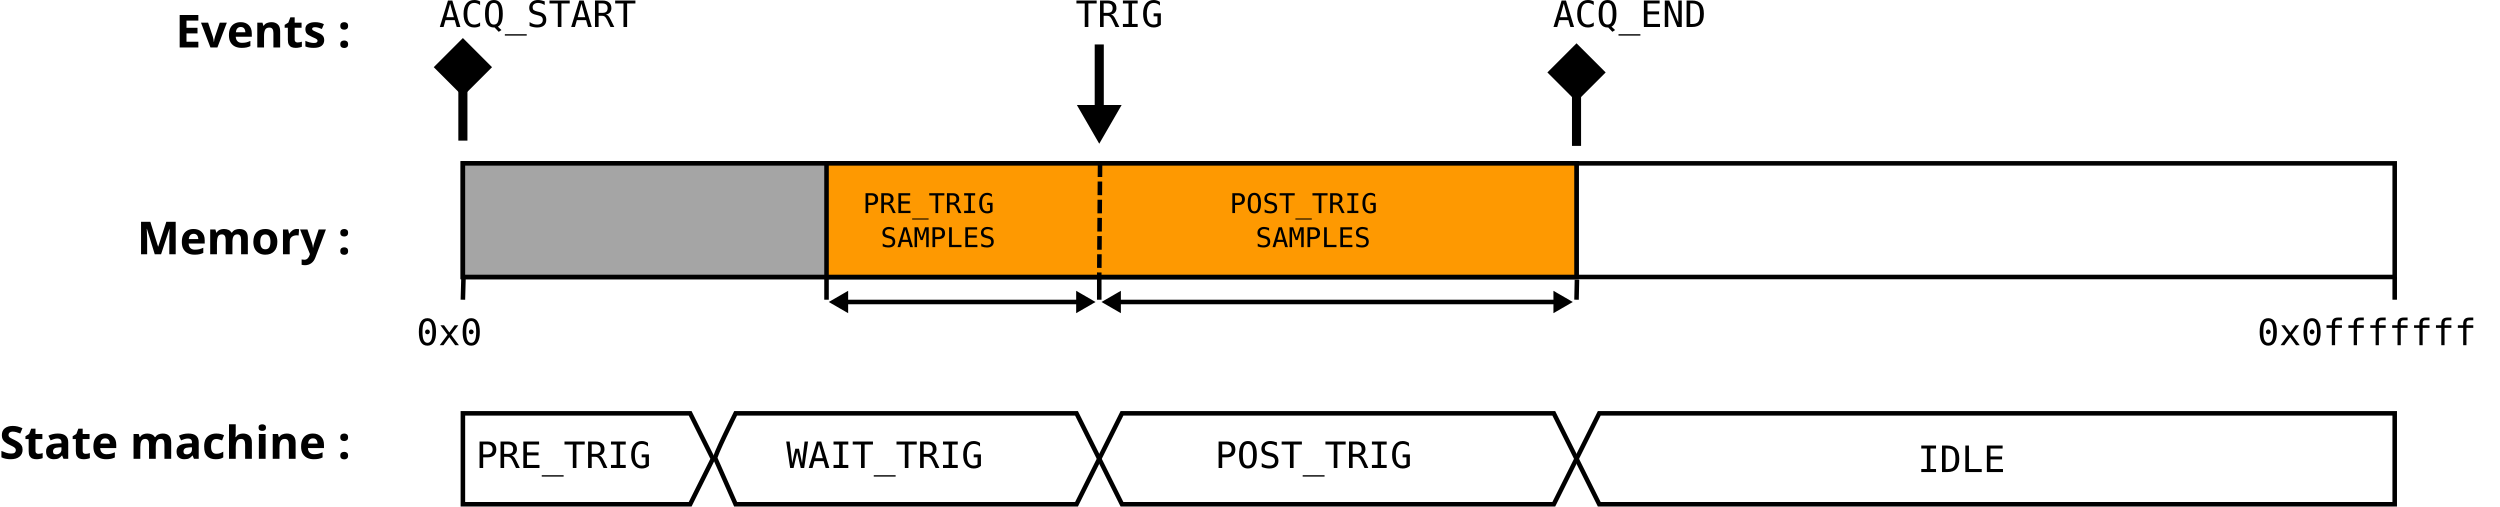
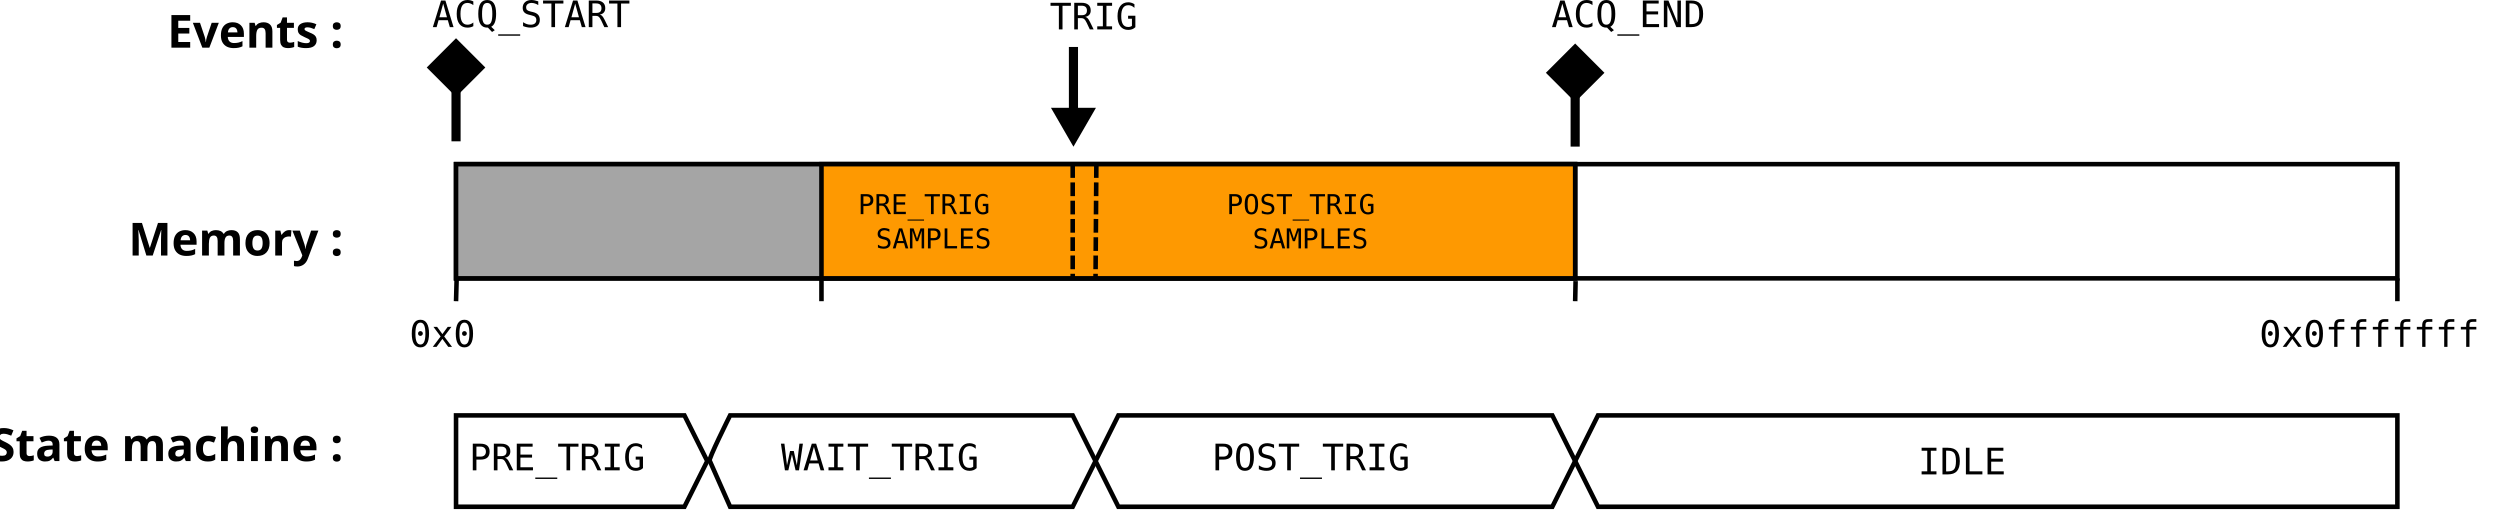
- <svg xmlns="http://www.w3.org/2000/svg" width="550" height="111.438" id="svg8584" version="1.1">
+ <svg xmlns="http://www.w3.org/2000/svg" width="547.3" height="111.438" id="svg8584" version="1.1">
  <defs id="defs8586">
    <marker orient="auto" refY="0" refX="0" id="TriangleInM" style="overflow:visible">
      <path id="path6392" d="m 5.77,0 -8.65,5 0,-10 8.65,5 z" style="fill-rule:evenodd;stroke:#000000;stroke-width:1pt;marker-start:none" transform="scale(-0.4,-0.4)" />
    </marker>
    <marker orient="auto" refY="0" refX="0" id="DiamondM" style="overflow:visible">
      <path id="path6338" d="M 0,-7.071 -7.071,0 0,7.071 7.071,0 0,-7.071 z" style="fill-rule:evenodd;stroke:#000000;stroke-width:1pt;marker-start:none" transform="scale(0.4,0.4)" />
    </marker>
    <marker orient="auto" refY="0" refX="0" id="TriangleOutL" style="overflow:visible">
      <path id="path6398" d="m 5.77,0 -8.65,5 0,-10 8.65,5 z" style="fill-rule:evenodd;stroke:#000000;stroke-width:1pt;marker-start:none" transform="scale(0.8,0.8)" />
    </marker>
    <marker orient="auto" refY="0" refX="0" id="TriangleOutM" style="overflow:visible">
      <path id="path3734" d="m 5.77,0 -8.65,5 0,-10 8.65,5 z" style="fill-rule:evenodd;stroke:#000000;stroke-width:1pt;marker-start:none" transform="scale(0.4,0.4)" />
    </marker>
    <marker orient="auto" refY="0" refX="0" id="TriangleOutM-7" style="overflow:visible">
      <path id="path3734-9" d="m 5.77,0 -8.65,5 0,-10 8.65,5 z" style="fill-rule:evenodd;stroke:#000000;stroke-width:1pt;marker-start:none" transform="scale(0.4,0.4)" />
    </marker>
    <marker orient="auto" refY="0" refX="0" id="DiamondM-9" style="overflow:visible">
      <path id="path6338-9" d="M 0,-7.071 -7.071,0 0,7.071 7.071,0 0,-7.071 z" style="fill-rule:evenodd;stroke:#000000;stroke-width:1pt;marker-start:none" transform="scale(0.4,0.4)" />
    </marker>
    <marker orient="auto" refY="0" refX="0" id="DiamondM-7" style="overflow:visible">
      <path id="path6338-4" d="M 0,-7.071 -7.071,0 0,7.071 7.071,0 0,-7.071 z" style="fill-rule:evenodd;stroke:#000000;stroke-width:1pt;marker-start:none" transform="scale(0.4,0.4)" />
    </marker>
    <marker orient="auto" refY="0" refX="0" id="TriangleInM-9" style="overflow:visible">
      <path id="path6392-8" d="m 5.77,0 -8.65,5 0,-10 8.65,5 z" style="fill-rule:evenodd;stroke:#000000;stroke-width:1pt;marker-start:none" transform="scale(-0.4,-0.4)" />
    </marker>
    <marker orient="auto" refY="0" refX="0" id="TriangleOutM-7-9" style="overflow:visible">
      <path id="path3734-9-4" d="m 5.77,0 -8.65,5 0,-10 8.65,5 z" style="fill-rule:evenodd;stroke:#000000;stroke-width:1pt;marker-start:none" transform="scale(0.4,0.4)" />
    </marker>
  </defs>
-   <g id="layer1" transform="translate(-14.84277,-177.4247)">
-     <rect style="opacity:0.99;fill:none;stroke:#000000;stroke-width:1;stroke-linejoin:miter;stroke-miterlimit:4;stroke-opacity:1;stroke-dasharray:none;stroke-dashoffset:0" id="rect3287" width="425" height="25" x="116.678" y="213.362" />
-     <path style="fill:none;stroke:#000000;stroke-width:2;stroke-linecap:square;stroke-linejoin:miter;stroke-miterlimit:4;stroke-opacity:1;stroke-dasharray:none;marker-mid:none;marker-end:url(#DiamondM)" d="m 116.678,207.362 0,-15.158" id="path5968" />
-     <path style="fill:none;stroke:#000000;stroke-width:2;stroke-linecap:square;stroke-linejoin:miter;stroke-miterlimit:4;stroke-opacity:1;stroke-dasharray:none;marker-mid:none;marker-end:url(#TriangleOutM-7)" d="m 256.678,188.205 0,15.158" id="path5968-1" />
-     <text xml:space="preserve" style="font-size:10px;font-style:normal;font-variant:normal;font-weight:bold;font-stretch:normal;text-align:end;line-height:125%;writing-mode:lr-tb;text-anchor:end;fill:#000000;fill-opacity:1;stroke:none;font-family:Verdana;-inkscape-font-specification:Verdana Bold" x="104.992" y="187.862" id="text3281-3">
-       <tspan id="tspan4235-0" x="104.992" y="187.862">Events :</tspan>
+   <g id="layer1" transform="translate(-15.0078,-177.9247)">
+     <rect style="opacity:0.99;fill:none;stroke:#000000;stroke-width:1;stroke-linejoin:miter;stroke-miterlimit:4;stroke-opacity:1;stroke-dasharray:none;stroke-dashoffset:0" id="rect3287" width="425" height="25" x="114.843" y="213.862" />
+     <path style="fill:none;stroke:#000000;stroke-width:2;stroke-linecap:square;stroke-linejoin:miter;stroke-miterlimit:4;stroke-opacity:1;stroke-dasharray:none;marker-mid:none;marker-end:url(#DiamondM)" d="m 114.843,207.862 0,-15.158" id="path5968" />
+     <path style="fill:none;stroke:#000000;stroke-width:2;stroke-linecap:square;stroke-linejoin:miter;stroke-miterlimit:4;stroke-opacity:1;stroke-dasharray:none;marker-mid:none;marker-end:url(#TriangleOutM-7)" d="m 250.008,189.205 0,15.158" id="path5968-1" />
+     <text xml:space="preserve" style="font-size:10px;font-style:normal;font-variant:normal;font-weight:bold;font-stretch:normal;text-align:end;line-height:125%;writing-mode:lr-tb;text-anchor:end;fill:#000000;fill-opacity:1;stroke:none;font-family:Verdana;-inkscape-font-specification:Verdana Bold" x="103.157" y="188.362" id="text3281-3">
+       <tspan id="tspan4235-0" x="103.157" y="188.362">Events :</tspan>
    </text>
-     <text xml:space="preserve" style="font-size:10px;font-style:normal;font-variant:normal;font-weight:bold;font-stretch:normal;text-align:end;line-height:125%;writing-mode:lr-tb;text-anchor:end;fill:#000000;fill-opacity:1;stroke:none;font-family:Verdana;-inkscape-font-specification:Verdana Bold" x="104.992" y="233.362" id="text3281-3-4">
-       <tspan id="tspan4235-0-8" x="104.992" y="233.362">Memory :</tspan>
+     <text xml:space="preserve" style="font-size:10px;font-style:normal;font-variant:normal;font-weight:bold;font-stretch:normal;text-align:end;line-height:125%;writing-mode:lr-tb;text-anchor:end;fill:#000000;fill-opacity:1;stroke:none;font-family:Verdana;-inkscape-font-specification:Verdana Bold" x="103.157" y="233.862" id="text3281-3-4">
+       <tspan id="tspan4235-0-8" x="103.157" y="233.862">Memory :</tspan>
    </text>
-     <text xml:space="preserve" style="font-size:10px;font-style:normal;font-variant:normal;font-weight:bold;font-stretch:normal;text-align:end;line-height:125%;writing-mode:lr-tb;text-anchor:end;fill:#000000;fill-opacity:1;stroke:none;font-family:Verdana;-inkscape-font-specification:Verdana Bold" x="104.992" y="278.362" id="text3281-3-2">
-       <tspan id="tspan4235-0-0" x="104.992" y="278.362">State machine :</tspan>
+     <text xml:space="preserve" style="font-size:10px;font-style:normal;font-variant:normal;font-weight:bold;font-stretch:normal;text-align:end;line-height:125%;writing-mode:lr-tb;text-anchor:end;fill:#000000;fill-opacity:1;stroke:none;font-family:Verdana;-inkscape-font-specification:Verdana Bold" x="103.157" y="278.862" id="text3281-3-2">
+       <tspan id="tspan4235-0-0" x="103.157" y="278.862">State machine :</tspan>
    </text>
-     <path style="fill:none;stroke:#000000;stroke-width:2;stroke-linecap:square;stroke-linejoin:miter;stroke-miterlimit:4;stroke-opacity:1;stroke-dasharray:none;marker-mid:none;marker-end:url(#DiamondM)" d="m 361.678,208.52 0,-15.158" id="path5968-5" />
-     <text xml:space="preserve" style="font-size:8px;font-style:normal;font-variant:normal;font-weight:normal;font-stretch:normal;text-align:center;line-height:125%;writing-mode:lr-tb;text-anchor:middle;fill:#000000;fill-opacity:1;stroke:none;font-family:Verdana;-inkscape-font-specification:Verdana" x="138.334" y="183.362" id="text3291-3">
-       <tspan x="138.334" y="183.362" id="tspan3295-7" style="font-style:normal;font-variant:normal;font-weight:normal;font-stretch:normal;font-family:Monospace;-inkscape-font-specification:Monospace">ACQ_START</tspan>
+     <path style="fill:none;stroke:#000000;stroke-width:2;stroke-linecap:square;stroke-linejoin:miter;stroke-miterlimit:4;stroke-opacity:1;stroke-dasharray:none;marker-mid:none;marker-end:url(#DiamondM)" d="m 359.843,209.02 0,-15.158" id="path5968-5" />
+     <text xml:space="preserve" style="font-size:8px;font-style:normal;font-variant:normal;font-weight:normal;font-stretch:normal;text-align:center;line-height:125%;writing-mode:lr-tb;text-anchor:middle;fill:#000000;fill-opacity:1;stroke:none;font-family:Verdana;-inkscape-font-specification:Verdana" x="136.499" y="183.862" id="text3291-3">
+       <tspan x="136.499" y="183.862" id="tspan3295-7" style="font-style:normal;font-variant:normal;font-weight:normal;font-stretch:normal;font-family:Monospace;-inkscape-font-specification:Monospace">ACQ_START</tspan>
    </text>
-     <text xml:space="preserve" style="font-size:8px;font-style:normal;font-variant:normal;font-weight:normal;font-stretch:normal;text-align:center;line-height:125%;writing-mode:lr-tb;text-anchor:middle;fill:#000000;fill-opacity:1;stroke:none;font-family:Verdana;-inkscape-font-specification:Verdana" x="266.303" y="183.362" id="text3291-3-7">
-       <tspan x="266.303" y="183.362" id="tspan3295-7-8" style="font-style:normal;font-variant:normal;font-weight:normal;font-stretch:normal;font-family:Monospace;-inkscape-font-specification:Monospace">TRIG</tspan>
+     <text xml:space="preserve" style="font-size:8px;font-style:normal;font-variant:normal;font-weight:normal;font-stretch:normal;text-align:center;line-height:125%;writing-mode:lr-tb;text-anchor:middle;fill:#000000;fill-opacity:1;stroke:none;font-family:Verdana;-inkscape-font-specification:Verdana" x="259.633" y="184.362" id="text3291-3-7">
+       <tspan x="259.633" y="184.362" id="tspan3295-7-8" style="font-style:normal;font-variant:normal;font-weight:normal;font-stretch:normal;font-family:Monospace;-inkscape-font-specification:Monospace">TRIG</tspan>
    </text>
-     <text xml:space="preserve" style="font-size:8px;font-style:normal;font-variant:normal;font-weight:normal;font-stretch:normal;text-align:center;line-height:125%;writing-mode:lr-tb;text-anchor:middle;fill:#000000;fill-opacity:1;stroke:none;font-family:Verdana;-inkscape-font-specification:Verdana" x="378.521" y="183.362" id="text3291-3-4">
-       <tspan x="378.521" y="183.362" id="tspan3295-7-5" style="font-style:normal;font-variant:normal;font-weight:normal;font-stretch:normal;font-family:Monospace;-inkscape-font-specification:Monospace">ACQ_END</tspan>
+     <text xml:space="preserve" style="font-size:8px;font-style:normal;font-variant:normal;font-weight:normal;font-stretch:normal;text-align:center;line-height:125%;writing-mode:lr-tb;text-anchor:middle;fill:#000000;fill-opacity:1;stroke:none;font-family:Verdana;-inkscape-font-specification:Verdana" x="376.687" y="183.862" id="text3291-3-4">
+       <tspan x="376.687" y="183.862" id="tspan3295-7-5" style="font-style:normal;font-variant:normal;font-weight:normal;font-stretch:normal;font-family:Monospace;-inkscape-font-specification:Monospace">ACQ_END</tspan>
    </text>
-     <text xml:space="preserve" style="font-size:8px;font-style:normal;font-variant:normal;font-weight:normal;font-stretch:normal;text-align:center;line-height:125%;writing-mode:lr-tb;text-anchor:middle;fill:#000000;fill-opacity:1;stroke:none;font-family:Verdana;-inkscape-font-specification:Verdana" x="144.043" y="280.388" id="text3291-3-42">
-       <tspan x="144.043" y="280.388" id="tspan3295-7-6" style="font-style:normal;font-variant:normal;font-weight:normal;font-stretch:normal;font-family:Monospace;-inkscape-font-specification:Monospace">PRE_TRIG</tspan>
+     <text xml:space="preserve" style="font-size:8px;font-style:normal;font-variant:normal;font-weight:normal;font-stretch:normal;text-align:center;line-height:125%;writing-mode:lr-tb;text-anchor:middle;fill:#000000;fill-opacity:1;stroke:none;font-family:Verdana;-inkscape-font-specification:Verdana" x="142.208" y="280.888" id="text3291-3-42">
+       <tspan x="142.208" y="280.888" id="tspan3295-7-6" style="font-style:normal;font-variant:normal;font-weight:normal;font-stretch:normal;font-family:Monospace;-inkscape-font-specification:Monospace">PRE_TRIG</tspan>
    </text>
-     <text xml:space="preserve" style="font-size:8px;font-style:normal;font-variant:normal;font-weight:normal;font-stretch:normal;text-align:center;line-height:125%;writing-mode:lr-tb;text-anchor:middle;fill:#000000;fill-opacity:1;stroke:none;font-family:Verdana;-inkscape-font-specification:Verdana" x="214.677" y="280.388" id="text3291-3-3">
-       <tspan x="214.677" y="280.388" id="tspan3295-7-0" style="font-style:normal;font-variant:normal;font-weight:normal;font-stretch:normal;font-family:Monospace;-inkscape-font-specification:Monospace">WAIT_TRIG</tspan>
+     <text xml:space="preserve" style="font-size:8px;font-style:normal;font-variant:normal;font-weight:normal;font-stretch:normal;text-align:center;line-height:125%;writing-mode:lr-tb;text-anchor:middle;fill:#000000;fill-opacity:1;stroke:none;font-family:Verdana;-inkscape-font-specification:Verdana" x="212.842" y="280.888" id="text3291-3-3">
+       <tspan x="212.842" y="280.888" id="tspan3295-7-0" style="font-style:normal;font-variant:normal;font-weight:normal;font-stretch:normal;font-family:Monospace;-inkscape-font-specification:Monospace">WAIT_TRIG</tspan>
    </text>
-     <text xml:space="preserve" style="font-size:8px;font-style:normal;font-variant:normal;font-weight:normal;font-stretch:normal;text-align:center;line-height:125%;writing-mode:lr-tb;text-anchor:middle;fill:#000000;fill-opacity:1;stroke:none;font-family:Verdana;-inkscape-font-specification:Verdana" x="309.043" y="280.388" id="text3291-3-6">
-       <tspan x="309.043" y="280.388" id="tspan3295-7-62" style="font-style:normal;font-variant:normal;font-weight:normal;font-stretch:normal;font-family:Monospace;-inkscape-font-specification:Monospace">POST_TRIG</tspan>
+     <text xml:space="preserve" style="font-size:8px;font-style:normal;font-variant:normal;font-weight:normal;font-stretch:normal;text-align:center;line-height:125%;writing-mode:lr-tb;text-anchor:middle;fill:#000000;fill-opacity:1;stroke:none;font-family:Verdana;-inkscape-font-specification:Verdana" x="307.208" y="280.888" id="text3291-3-6">
+       <tspan x="307.208" y="280.888" id="tspan3295-7-62" style="font-style:normal;font-variant:normal;font-weight:normal;font-stretch:normal;font-family:Monospace;-inkscape-font-specification:Monospace">POST_TRIG</tspan>
    </text>
-     <text xml:space="preserve" style="font-size:8px;font-style:normal;font-variant:normal;font-weight:normal;font-stretch:normal;text-align:center;line-height:125%;writing-mode:lr-tb;text-anchor:middle;fill:#000000;fill-opacity:1;stroke:none;font-family:Verdana;-inkscape-font-specification:Verdana" x="451.573" y="281.278" id="text3291-3-9">
-       <tspan x="451.573" y="281.278" id="tspan3295-7-63" style="font-style:normal;font-variant:normal;font-weight:normal;font-stretch:normal;font-family:Monospace;-inkscape-font-specification:Monospace">IDLE</tspan>
+     <text xml:space="preserve" style="font-size:8px;font-style:normal;font-variant:normal;font-weight:normal;font-stretch:normal;text-align:center;line-height:125%;writing-mode:lr-tb;text-anchor:middle;fill:#000000;fill-opacity:1;stroke:none;font-family:Verdana;-inkscape-font-specification:Verdana" x="449.738" y="281.778" id="text3291-3-9">
+       <tspan x="449.738" y="281.778" id="tspan3295-7-63" style="font-style:normal;font-variant:normal;font-weight:normal;font-stretch:normal;font-family:Monospace;-inkscape-font-specification:Monospace">IDLE</tspan>
    </text>
-     <path style="fill:none;stroke:#000000;stroke-width:1px;stroke-linecap:butt;stroke-linejoin:miter;stroke-opacity:1" d="m 172.216,278.298 c -0.539,0.064 4.461,-9.936 4.461,-9.936 l 75,0 5,10 -5,10 -75,0 -4.461,-10.064 z" id="path10157" />
-     <path style="fill:none;stroke:#000000;stroke-width:1px;stroke-linecap:butt;stroke-linejoin:miter;stroke-opacity:1" d="m 256.678,278.362 5,-10 95,0 5,10 -5,10 -95,0 -5,-10 z" id="path10159" />
-     <rect style="opacity:0.99;fill:#a4a4a4;fill-opacity:1;stroke:#000000;stroke-width:1;stroke-linejoin:miter;stroke-miterlimit:4;stroke-opacity:1;stroke-dasharray:none;stroke-dashoffset:0" id="rect3287-5" width="245" height="25" x="116.678" y="213.362" />
-     <text xml:space="preserve" style="font-size:8px;font-style:normal;font-variant:normal;font-weight:normal;font-stretch:normal;text-align:center;line-height:125%;writing-mode:lr-tb;text-anchor:middle;fill:#000000;fill-opacity:1;stroke:none;font-family:Verdana;-inkscape-font-specification:Verdana" x="118.896" y="253.362" id="text3291-3-90">
-       <tspan x="118.896" y="253.362" id="tspan3295-7-4" style="font-style:normal;font-variant:normal;font-weight:normal;font-stretch:normal;font-family:Monospace;-inkscape-font-specification:Monospace">0x0</tspan>
+     <path style="fill:none;stroke:#000000;stroke-width:1px;stroke-linecap:butt;stroke-linejoin:miter;stroke-opacity:1" d="m 170.382,278.798 c -0.539,0.064 4.461,-9.936 4.461,-9.936 l 75,0 5,10 -5,10 -75,0 -4.461,-10.064 z" id="path10157" />
+     <path style="fill:none;stroke:#000000;stroke-width:1px;stroke-linecap:butt;stroke-linejoin:miter;stroke-opacity:1" d="m 254.843,278.862 5,-10 95,0 5,10 -5,10 -95,0 -5,-10 z" id="path10159" />
+     <rect style="opacity:0.99;fill:#a4a4a4;fill-opacity:1;stroke:#000000;stroke-width:1;stroke-linejoin:miter;stroke-miterlimit:4;stroke-opacity:1;stroke-dasharray:none;stroke-dashoffset:0" id="rect3287-5" width="245" height="25" x="114.843" y="213.862" />
+     <text xml:space="preserve" style="font-size:8px;font-style:normal;font-variant:normal;font-weight:normal;font-stretch:normal;text-align:center;line-height:125%;writing-mode:lr-tb;text-anchor:middle;fill:#000000;fill-opacity:1;stroke:none;font-family:Verdana;-inkscape-font-specification:Verdana" x="117.062" y="253.862" id="text3291-3-90">
+       <tspan x="117.062" y="253.862" id="tspan3295-7-4" style="font-style:normal;font-variant:normal;font-weight:normal;font-stretch:normal;font-family:Monospace;-inkscape-font-specification:Monospace">0x0</tspan>
    </text>
-     <text xml:space="preserve" style="font-size:8px;font-style:normal;font-variant:normal;font-weight:normal;font-stretch:normal;text-align:center;line-height:125%;writing-mode:lr-tb;text-anchor:middle;fill:#000000;fill-opacity:1;stroke:none;font-family:Verdana;-inkscape-font-specification:Verdana" x="540.74" y="253.362" id="text3291-3-90-76">
-       <tspan x="540.74" y="253.362" id="tspan3295-7-4-3" style="font-style:normal;font-variant:normal;font-weight:normal;font-stretch:normal;font-family:Monospace;-inkscape-font-specification:Monospace">0x0fffffff</tspan>
+     <text xml:space="preserve" style="font-size:8px;font-style:normal;font-variant:normal;font-weight:normal;font-stretch:normal;text-align:center;line-height:125%;writing-mode:lr-tb;text-anchor:middle;fill:#000000;fill-opacity:1;stroke:none;font-family:Verdana;-inkscape-font-specification:Verdana" x="538.905" y="253.862" id="text3291-3-90-76">
+       <tspan x="538.905" y="253.862" id="tspan3295-7-4-3" style="font-style:normal;font-variant:normal;font-weight:normal;font-stretch:normal;font-family:Monospace;-inkscape-font-specification:Monospace">0x0fffffff</tspan>
    </text>
-     <path style="fill:none;stroke:#000000;stroke-width:1px;stroke-linecap:butt;stroke-linejoin:miter;stroke-opacity:1" d="m 116.809,238.587 -0.131,4.775" id="path10314" />
-     <path style="fill:none;stroke:#000000;stroke-width:1px;stroke-linecap:butt;stroke-linejoin:miter;stroke-opacity:1" d="m 256.678,213.862 0,29.5" id="path10316" />
-     <path style="fill:none;stroke:#000000;stroke-width:1px;stroke-linecap:butt;stroke-linejoin:miter;stroke-opacity:1" d="m 361.771,238.966 -0.093,4.396" id="path10318" />
-     <path style="fill:none;stroke:#000000;stroke-width:1px;stroke-linecap:butt;stroke-linejoin:miter;stroke-opacity:1" d="m 541.678,238.362 0,5" id="path10320" />
-     <path style="fill:none;stroke:#000000;stroke-width:1px;stroke-linecap:butt;stroke-linejoin:miter;stroke-opacity:1" d="m 196.678,238.362 0,5" id="path10344" />
-     <path style="fill:none;stroke:#000000;stroke-width:1px;stroke-linecap:butt;stroke-linejoin:miter;stroke-opacity:1;marker-start:url(#TriangleInM);marker-end:url(#TriangleOutM-7)" d="m 200.017,243.862 53,0" id="path10346" />
-     <path style="fill:none;stroke:#000000;stroke-width:1px;stroke-linecap:butt;stroke-linejoin:miter;stroke-opacity:1;marker-start:url(#TriangleInM);marker-end:url(#TriangleOutM-7)" d="m 260.017,243.862 98,0" id="path10346-7" />
-     <rect style="opacity:0.99;fill:#ff9900;fill-opacity:1;stroke:#000000;stroke-width:1;stroke-linejoin:miter;stroke-miterlimit:4;stroke-opacity:1;stroke-dasharray:none;stroke-dashoffset:0" id="rect3287-5-2" width="165" height="25" x="196.678" y="213.362" />
-     <text xml:space="preserve" style="font-size:8px;font-style:normal;font-variant:normal;font-weight:normal;font-stretch:normal;text-align:center;line-height:125%;writing-mode:lr-tb;text-anchor:middle;fill:#000000;fill-opacity:1;stroke:none;font-family:Verdana;-inkscape-font-specification:Verdana" x="226.416" y="224.296" id="text3291-3-90-6">
-       <tspan x="226.416" y="224.296" id="tspan3295-7-4-5" style="font-size:6px;font-style:normal;font-variant:normal;font-weight:normal;font-stretch:normal;font-family:Monospace;-inkscape-font-specification:Monospace">PRE_TRIG</tspan>
-       <tspan x="226.416" y="231.796" style="font-size:6px;font-style:normal;font-variant:normal;font-weight:normal;font-stretch:normal;font-family:Monospace;-inkscape-font-specification:Monospace" id="tspan12413">SAMPLES</tspan>
+     <path style="fill:none;stroke:#000000;stroke-width:1px;stroke-linecap:butt;stroke-linejoin:miter;stroke-opacity:1" d="m 114.974,239.087 -0.131,4.775" id="path10314" />
+     <path style="fill:none;stroke:#000000;stroke-width:1px;stroke-linecap:butt;stroke-linejoin:miter;stroke-opacity:1" d="m 359.936,239.466 -0.093,4.396" id="path10318" />
+     <path style="fill:none;stroke:#000000;stroke-width:1px;stroke-linecap:butt;stroke-linejoin:miter;stroke-opacity:1" d="m 539.843,238.862 0,5" id="path10320" />
+     <path style="fill:none;stroke:#000000;stroke-width:1px;stroke-linecap:butt;stroke-linejoin:miter;stroke-opacity:1" d="m 194.843,238.862 0,5" id="path10344" />
+     <rect style="opacity:0.99;fill:#ff9900;fill-opacity:1;stroke:#000000;stroke-width:1;stroke-linejoin:miter;stroke-miterlimit:4;stroke-opacity:1;stroke-dasharray:none;stroke-dashoffset:0" id="rect3287-5-2" width="165" height="25" x="194.843" y="213.862" />
+     <text xml:space="preserve" style="font-size:8px;font-style:normal;font-variant:normal;font-weight:normal;font-stretch:normal;text-align:center;line-height:125%;writing-mode:lr-tb;text-anchor:middle;fill:#000000;fill-opacity:1;stroke:none;font-family:Verdana;-inkscape-font-specification:Verdana" x="224.581" y="224.796" id="text3291-3-90-6">
+       <tspan x="224.581" y="224.796" id="tspan3295-7-4-5" style="font-size:6px;font-style:normal;font-variant:normal;font-weight:normal;font-stretch:normal;font-family:Monospace;-inkscape-font-specification:Monospace">PRE_TRIG</tspan>
+       <tspan x="224.581" y="232.296" style="font-size:6px;font-style:normal;font-variant:normal;font-weight:normal;font-stretch:normal;font-family:Monospace;-inkscape-font-specification:Monospace" id="tspan12413">SAMPLES</tspan>
    </text>
-     <text xml:space="preserve" style="font-size:8px;font-style:normal;font-variant:normal;font-weight:normal;font-stretch:normal;text-align:center;line-height:125%;writing-mode:lr-tb;text-anchor:middle;fill:#000000;fill-opacity:1;stroke:none;font-family:Verdana;-inkscape-font-specification:Verdana" x="308.916" y="224.296" id="text3291-3-90-6-6">
-       <tspan x="308.916" y="224.296" id="tspan3295-7-4-5-1" style="font-size:6px;font-style:normal;font-variant:normal;font-weight:normal;font-stretch:normal;font-family:Monospace;-inkscape-font-specification:Monospace">POST_TRIG</tspan>
-       <tspan x="308.916" y="231.796" style="font-size:6px;font-style:normal;font-variant:normal;font-weight:normal;font-stretch:normal;font-family:Monospace;-inkscape-font-specification:Monospace" id="tspan12415">SAMPLES</tspan>
+     <text xml:space="preserve" style="font-size:8px;font-style:normal;font-variant:normal;font-weight:normal;font-stretch:normal;text-align:center;line-height:125%;writing-mode:lr-tb;text-anchor:middle;fill:#000000;fill-opacity:1;stroke:none;font-family:Verdana;-inkscape-font-specification:Verdana" x="307.081" y="224.796" id="text3291-3-90-6-6">
+       <tspan x="307.081" y="224.796" id="tspan3295-7-4-5-1" style="font-size:6px;font-style:normal;font-variant:normal;font-weight:normal;font-stretch:normal;font-family:Monospace;-inkscape-font-specification:Monospace">POST_TRIG</tspan>
+       <tspan x="307.081" y="232.296" style="font-size:6px;font-style:normal;font-variant:normal;font-weight:normal;font-stretch:normal;font-family:Monospace;-inkscape-font-specification:Monospace" id="tspan12415">SAMPLES</tspan>
    </text>
-     <path style="fill:none;stroke:#000000;stroke-width:1;stroke-linecap:butt;stroke-linejoin:miter;stroke-miterlimit:4;stroke-opacity:1;stroke-dasharray:3, 1;stroke-dashoffset:0" d="m 256.856,213.362 -0.179,25" id="path12451" />
-     <path style="fill:none;stroke:#000000;stroke-width:1px;stroke-linecap:butt;stroke-linejoin:miter;stroke-opacity:1" d="m 116.678,268.362 0,20 50,0 5,-10 -5,-10 -50,0 z" id="path12999" />
-     <path style="fill:none;stroke:#000000;stroke-width:1px;stroke-linecap:butt;stroke-linejoin:miter;stroke-opacity:1" d="m 361.678,278.362 5,-10 175,0 0,20 -175,0 -5,-10 z" id="path13001" />
+     <path style="fill:none;stroke:#000000;stroke-width:1;stroke-linecap:butt;stroke-linejoin:miter;stroke-miterlimit:4;stroke-opacity:1;stroke-dasharray:3, 1;stroke-dashoffset:0" d="m 255.021,213.862 -0.179,25" id="path12451" />
+     <path style="fill:none;stroke:#000000;stroke-width:1px;stroke-linecap:butt;stroke-linejoin:miter;stroke-opacity:1" d="m 114.843,268.862 0,20 50,0 5,-10 -5,-10 -50,0 z" id="path12999" />
+     <path style="fill:none;stroke:#000000;stroke-width:1px;stroke-linecap:butt;stroke-linejoin:miter;stroke-opacity:1" d="m 359.843,278.862 5,-10 175,0 0,20 -175,0 -5,-10 z" id="path13001" />
+     <path style="fill:none;stroke:#000000;stroke-width:1;stroke-linecap:butt;stroke-linejoin:miter;stroke-miterlimit:4;stroke-opacity:1;stroke-dasharray:3, 1;stroke-dashoffset:0" d="m 249.843,213.862 0,25" id="path12449" />
  </g>
</svg>
